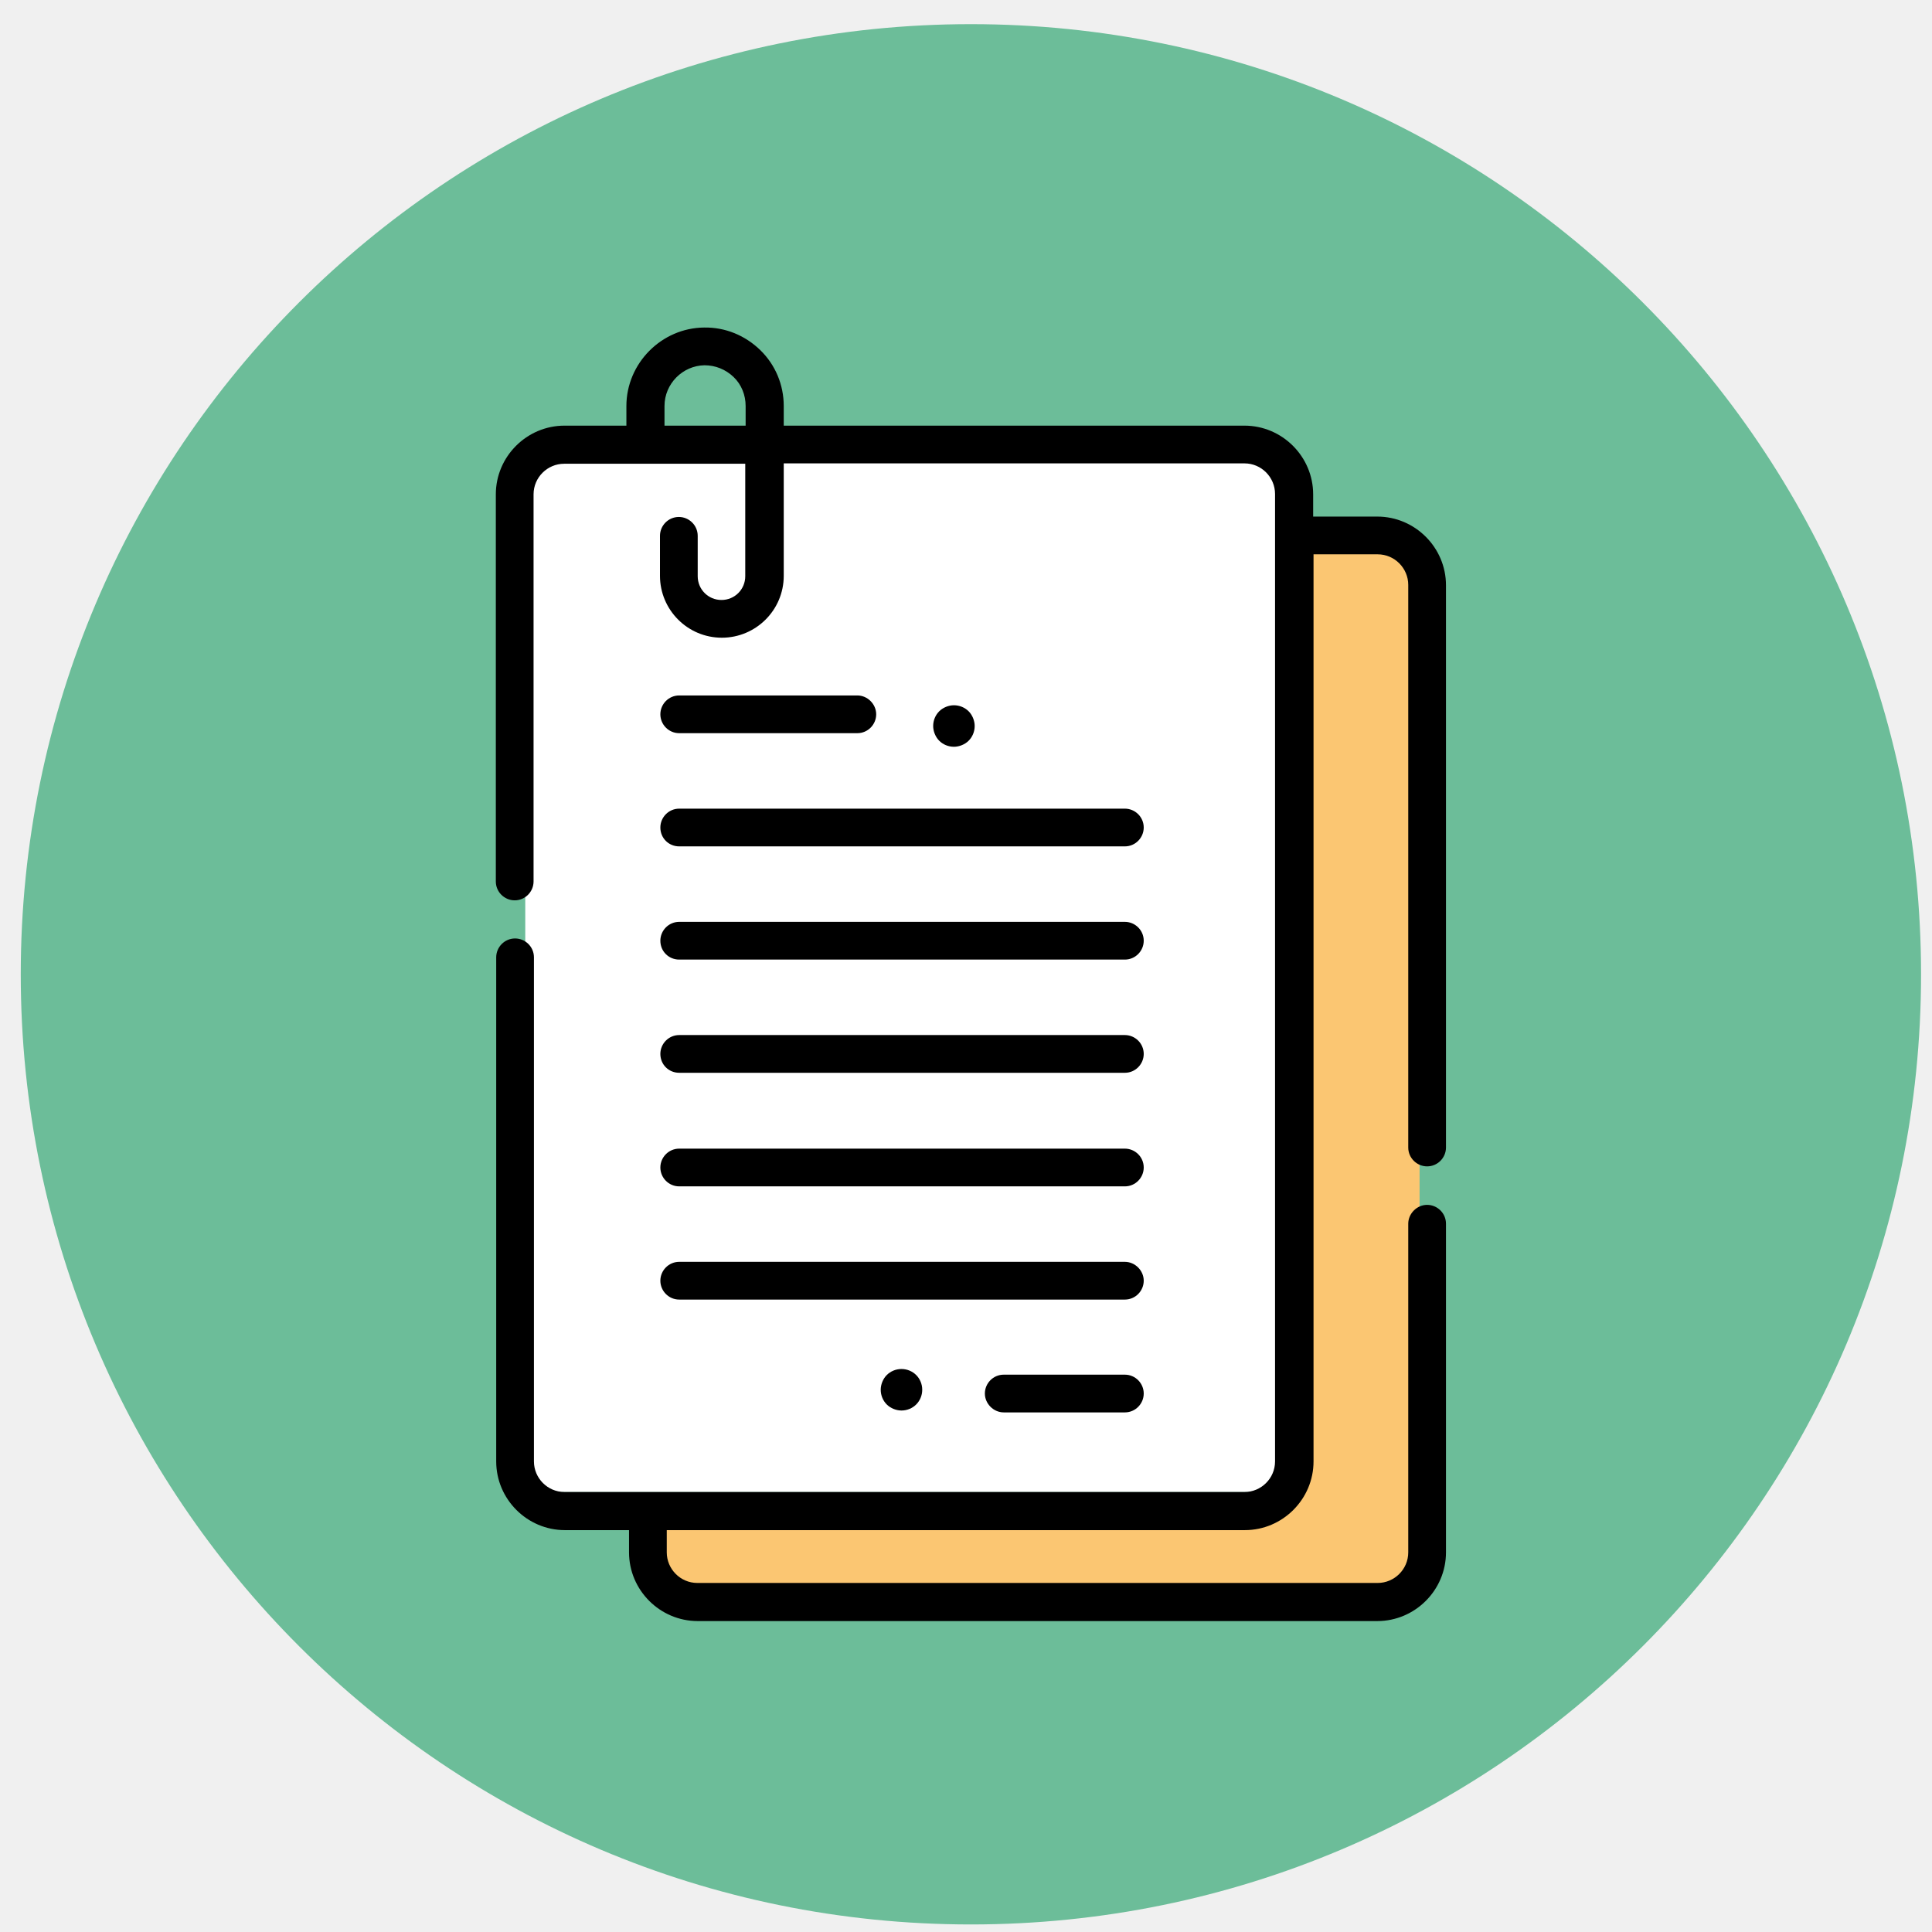
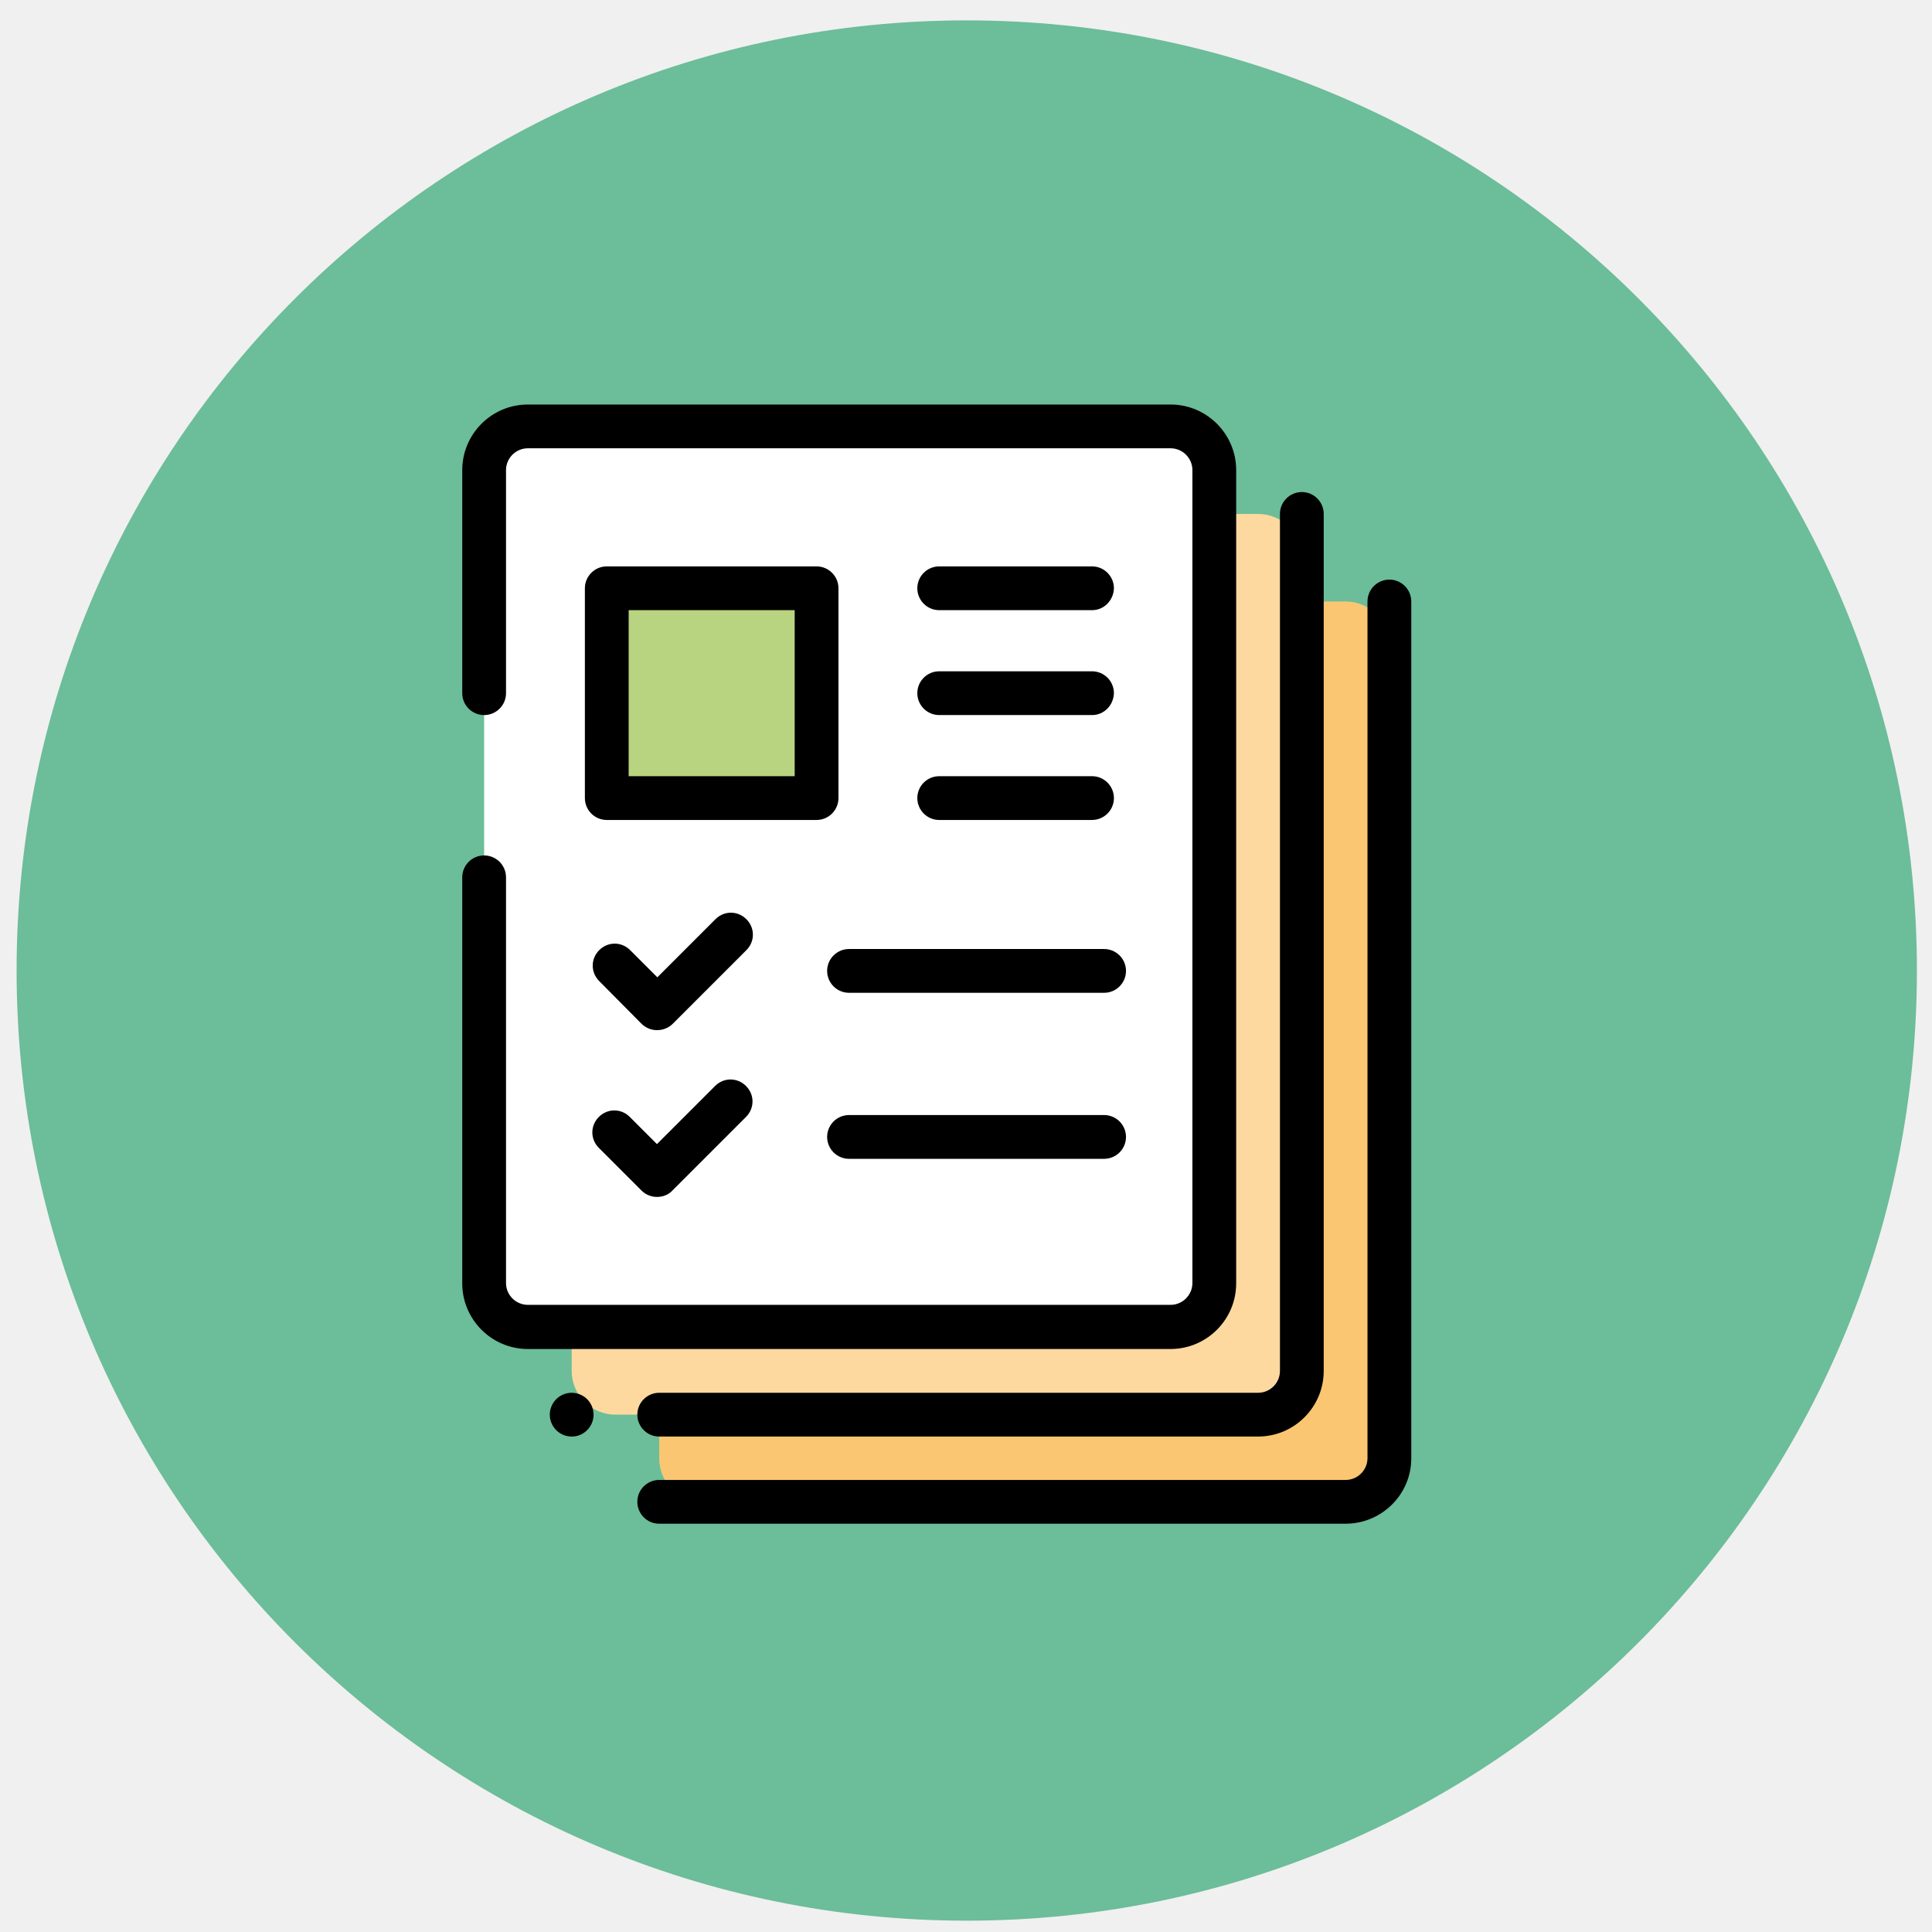
<svg xmlns="http://www.w3.org/2000/svg" version="1.1" id="Capa_1" x="0px" y="0px" viewBox="0 0 512 512" style="enable-background:new 0 0 512 512;" xml:space="preserve">
  <style type="text/css">
	.st0{fill:#6CBD99;}
	.st1{fill:#FBC672;}
- 	.st2{fill:#FFFFFF;}
+ 	.st2{fill:#FDD9A0;}
+ 	.st3{fill:#FFFFFF;}
+ 	.st4{fill:#B9D480;}
</style>
-   <circle class="st0" cx="257.3" cy="258.2" r="251.8" />
+   <circle class="st0" cx="256.2" cy="257.2" r="251.8" />
  <g>
-     <polygon class="st1" points="376.2,422.4 175,422.4 175,398.2 337.5,398.2 337.5,146.3 376.2,146.3  " />
-     <rect x="139.2" y="119.3" class="st2" width="201.1" height="276.1" />
-     <g>
-       <path d="M281,135.9" />
-       <path d="M318.5,112.8H207.7v-5.2c0-5.6-2.2-10.9-6.2-14.8c-4-3.9-9.3-6.1-14.9-6c-11.3,0.1-20.6,9.5-20.6,20.8v5.2h-16.4    c-10,0-18.2,8.2-18.2,18.2v102.6c0,2.8,2.3,5,5,5c2.8,0,5-2.3,5-5V131c0-4.5,3.7-8.1,8.1-8.1h48v29.8c0,3.5-2.8,6.3-6.3,6.3    c-3.5,0-6.3-2.8-6.3-6.3V142c0-2.8-2.3-5-5-5c-2.8,0-5,2.3-5,5v10.6c0,9,7.3,16.4,16.4,16.4c9,0,16.4-7.3,16.4-16.4v-29.8h105     M309.8,122.8h20c4.5,0,8.1,3.7,8.1,8.1v256.4c0,4.5-3.7,8.1-8.1,8.1H149.6c-4.5,0-8.1-3.7-8.1-8.1V253.7c0-2.8-2.3-5-5-5    c-2.8,0-5,2.3-5,5v133.6c0,10,8.2,18.2,18.2,18.2h17v5.9c0,10,8.2,18.2,18.2,18.2H365c10,0,18.2-8.2,18.2-18.2v-87.1    c0-2.8-2.3-5-5-5s-5,2.3-5,5v87.1c0,4.5-3.7,8.1-8.1,8.1H184.8c-4.5,0-8.1-3.7-8.1-8.1v-5.9h153.2c10,0,18.2-8.2,18.2-18.2V146.9    h17c4.5,0,8.1,3.7,8.1,8.1v149.1c0,2.8,2.3,5,5,5h0c2.8,0,5-2.3,5-5V155.1c0-10-8.2-18.2-18.2-18.2h-17V131    c0-10-8.2-18.2-18.2-18.2H304 M239.5,148.4 M176.1,112.8v-5.2c0-5.9,4.8-10.7,10.6-10.8c2.9,0,5.6,1.1,7.7,3.1    c2.1,2,3.2,4.8,3.2,7.7v5.2H176.1z" />
-       <path d="M180,194.3h47.2c2.8,0,5-2.3,5-5s-2.3-5-5-5H180c-2.8,0-5,2.3-5,5S177.2,194.3,180,194.3z" />
-       <path d="M180,224.3h118.1c2.8,0,5-2.3,5-5c0-2.8-2.3-5-5-5H180c-2.8,0-5,2.3-5,5C175,222.1,177.2,224.3,180,224.3z" />
-       <path d="M180,254.3h118.1c2.8,0,5-2.3,5-5c0-2.8-2.3-5-5-5H180c-2.8,0-5,2.3-5,5C175,252.1,177.2,254.3,180,254.3z" />
-       <path d="M180,284.3h118.1c2.8,0,5-2.3,5-5c0-2.8-2.3-5-5-5H180c-2.8,0-5,2.3-5,5C175,282.1,177.2,284.3,180,284.3z" />
-       <path d="M180,314.4h118.1c2.8,0,5-2.3,5-5c0-2.8-2.3-5-5-5H180c-2.8,0-5,2.3-5,5C175,312.1,177.2,314.4,180,314.4z" />
-       <path d="M180,344.4h118.1c2.8,0,5-2.3,5-5s-2.3-5-5-5H180c-2.8,0-5,2.3-5,5S177.2,344.4,180,344.4z" />
-       <path d="M298.1,364.3H266c-2.8,0-5,2.3-5,5s2.3,5,5,5h32.1c2.8,0,5-2.3,5-5S300.9,364.3,298.1,364.3z" />
-     </g>
-     <path d="M238.9,373.8c-1.4,0-2.9-0.6-3.9-1.6c-1-1-1.6-2.4-1.6-3.9c0-1.4,0.6-2.9,1.6-3.9c1-1,2.4-1.6,3.9-1.6s2.9,0.6,3.9,1.6   c1,1,1.6,2.4,1.6,3.9c0,1.5-0.6,2.9-1.6,3.9C241.8,373.2,240.4,373.8,238.9,373.8z" />
-     <path d="M256.7,196.3c1-1,1.6-2.4,1.6-3.9c0-1.4-0.6-2.9-1.6-3.9c-1-1-2.4-1.6-3.9-1.6c-1.4,0-2.9,0.6-3.9,1.6   c-1,1-1.6,2.4-1.6,3.9c0,1.4,0.6,2.9,1.6,3.9c1,1,2.4,1.6,3.9,1.6C254.2,197.9,255.7,197.3,256.7,196.3z" />
+     <path class="st1" d="M356.6,398.1H186.3c-6.4,0-11.6-5.2-11.6-11.6V171c0-6.4,5.2-11.6,11.6-11.6h170.3c6.4,0,11.6,5.2,11.6,11.6   v215.5C368.2,392.9,363,398.1,356.6,398.1z" />
+     <path class="st2" d="M333.4,374.9H163.1c-6.4,0-11.6-5.2-11.6-11.6V147.8c0-6.4,5.2-11.6,11.6-11.6h170.3c6.4,0,11.6,5.2,11.6,11.6   v215.5C345,369.7,339.8,374.9,333.4,374.9z" />
+     <path class="st3" d="M310.2,351.7H139.9c-6.4,0-11.6-5.2-11.6-11.6V124.6c0-6.4,5.2-11.6,11.6-11.6h170.3c6.4,0,11.6,5.2,11.6,11.6   v215.5C321.8,346.5,316.6,351.7,310.2,351.7z" />
+     <rect x="160.8" y="155.9" class="st4" width="55.6" height="55.6" />
+     <path d="M310.2,357.5H139.9c-9.6,0-17.4-7.8-17.4-17.4V232.5c0-3.2,2.6-5.8,5.8-5.8c3.2,0,5.8,2.6,5.8,5.8v107.5   c0,3.2,2.6,5.8,5.8,5.8h170.3c3.2,0,5.8-2.6,5.8-5.8V124.6c0-3.2-2.6-5.8-5.8-5.8H139.9c-3.2,0-5.8,2.6-5.8,5.8v59.1   c0,3.2-2.6,5.8-5.8,5.8c-3.2,0-5.8-2.6-5.8-5.8v-59.1c0-9.6,7.8-17.4,17.4-17.4h170.3c9.6,0,17.4,7.8,17.4,17.4v215.5   C327.6,349.7,319.8,357.5,310.2,357.5z" />
+     <path d="M151.5,380.7c-1.5,0-3-0.6-4.1-1.7c-1.1-1.1-1.7-2.6-1.7-4.1c0-1.5,0.6-3,1.7-4.1c1.1-1.1,2.6-1.7,4.1-1.7   c1.5,0,3,0.6,4.1,1.7c1.1,1.1,1.7,2.6,1.7,4.1c0,1.5-0.6,3-1.7,4.1C154.5,380.1,153.1,380.7,151.5,380.7z" />
+     <path d="M333.4,380.7H174.7c-3.2,0-5.8-2.6-5.8-5.8c0-3.2,2.6-5.8,5.8-5.8h158.7c3.2,0,5.8-2.6,5.8-5.8V136.2   c0-3.2,2.6-5.8,5.8-5.8s5.8,2.6,5.8,5.8v227.1C350.8,372.9,343,380.7,333.4,380.7z" />
+     <path d="M356.6,403.8H174.7c-3.2,0-5.8-2.6-5.8-5.8s2.6-5.8,5.8-5.8h181.9c3.2,0,5.8-2.6,5.8-5.8V159.4c0-3.2,2.6-5.8,5.8-5.8   s5.8,2.6,5.8,5.8v227.1C374,396,366.2,403.8,356.6,403.8z" />
+     <path d="M216.4,217.3h-55.6c-3.2,0-5.8-2.6-5.8-5.8v-55.6c0-3.2,2.6-5.8,5.8-5.8h55.6c3.2,0,5.8,2.6,5.8,5.8v55.6   C222.2,214.7,219.6,217.3,216.4,217.3z M166.6,205.7h44v-44h-44V205.7z" />
+     <path d="M174.1,273L174.1,273c-1.5,0-3-0.6-4.1-1.7L158.8,260c-2.3-2.3-2.3-5.9,0-8.2c2.3-2.3,5.9-2.3,8.2,0l7.2,7.2l15.4-15.4   c2.3-2.3,5.9-2.3,8.2,0c2.3,2.3,2.3,5.9,0,8.2l-19.5,19.5C177.2,272.4,175.7,273,174.1,273z" />
+     <path d="M292.6,263.1h-67.6c-3.2,0-5.8-2.6-5.8-5.8c0-3.2,2.6-5.8,5.8-5.8h67.6c3.2,0,5.8,2.6,5.8,5.8   C298.4,260.5,295.8,263.1,292.6,263.1z" />
+     <path d="M289.4,161.7h-40.5c-3.2,0-5.8-2.6-5.8-5.8c0-3.2,2.6-5.8,5.8-5.8h40.5c3.2,0,5.8,2.6,5.8,5.8   C295.1,159.1,292.6,161.7,289.4,161.7z" />
+     <path d="M289.4,189.5h-40.5c-3.2,0-5.8-2.6-5.8-5.8s2.6-5.8,5.8-5.8h40.5c3.2,0,5.8,2.6,5.8,5.8   C295.1,186.9,292.6,189.5,289.4,189.5z" />
+     <path d="M289.4,217.3h-40.5c-3.2,0-5.8-2.6-5.8-5.8s2.6-5.8,5.8-5.8h40.5c3.2,0,5.8,2.6,5.8,5.8S292.6,217.3,289.4,217.3z" />
+     <path d="M174.1,317.2L174.1,317.2c-1.5,0-3-0.6-4.1-1.7l-11.3-11.3c-2.3-2.3-2.3-5.9,0-8.2c2.3-2.3,5.9-2.3,8.2,0l7.2,7.2   l15.4-15.4c2.3-2.3,5.9-2.3,8.2,0c2.3,2.3,2.3,5.9,0,8.2l-19.5,19.5C177.2,316.6,175.7,317.2,174.1,317.2z" />
+     <path d="M292.6,307.1h-67.6c-3.2,0-5.8-2.6-5.8-5.8c0-3.2,2.6-5.8,5.8-5.8h67.6c3.2,0,5.8,2.6,5.8,5.8   C298.4,304.5,295.8,307.1,292.6,307.1z" />
  </g>
</svg>
